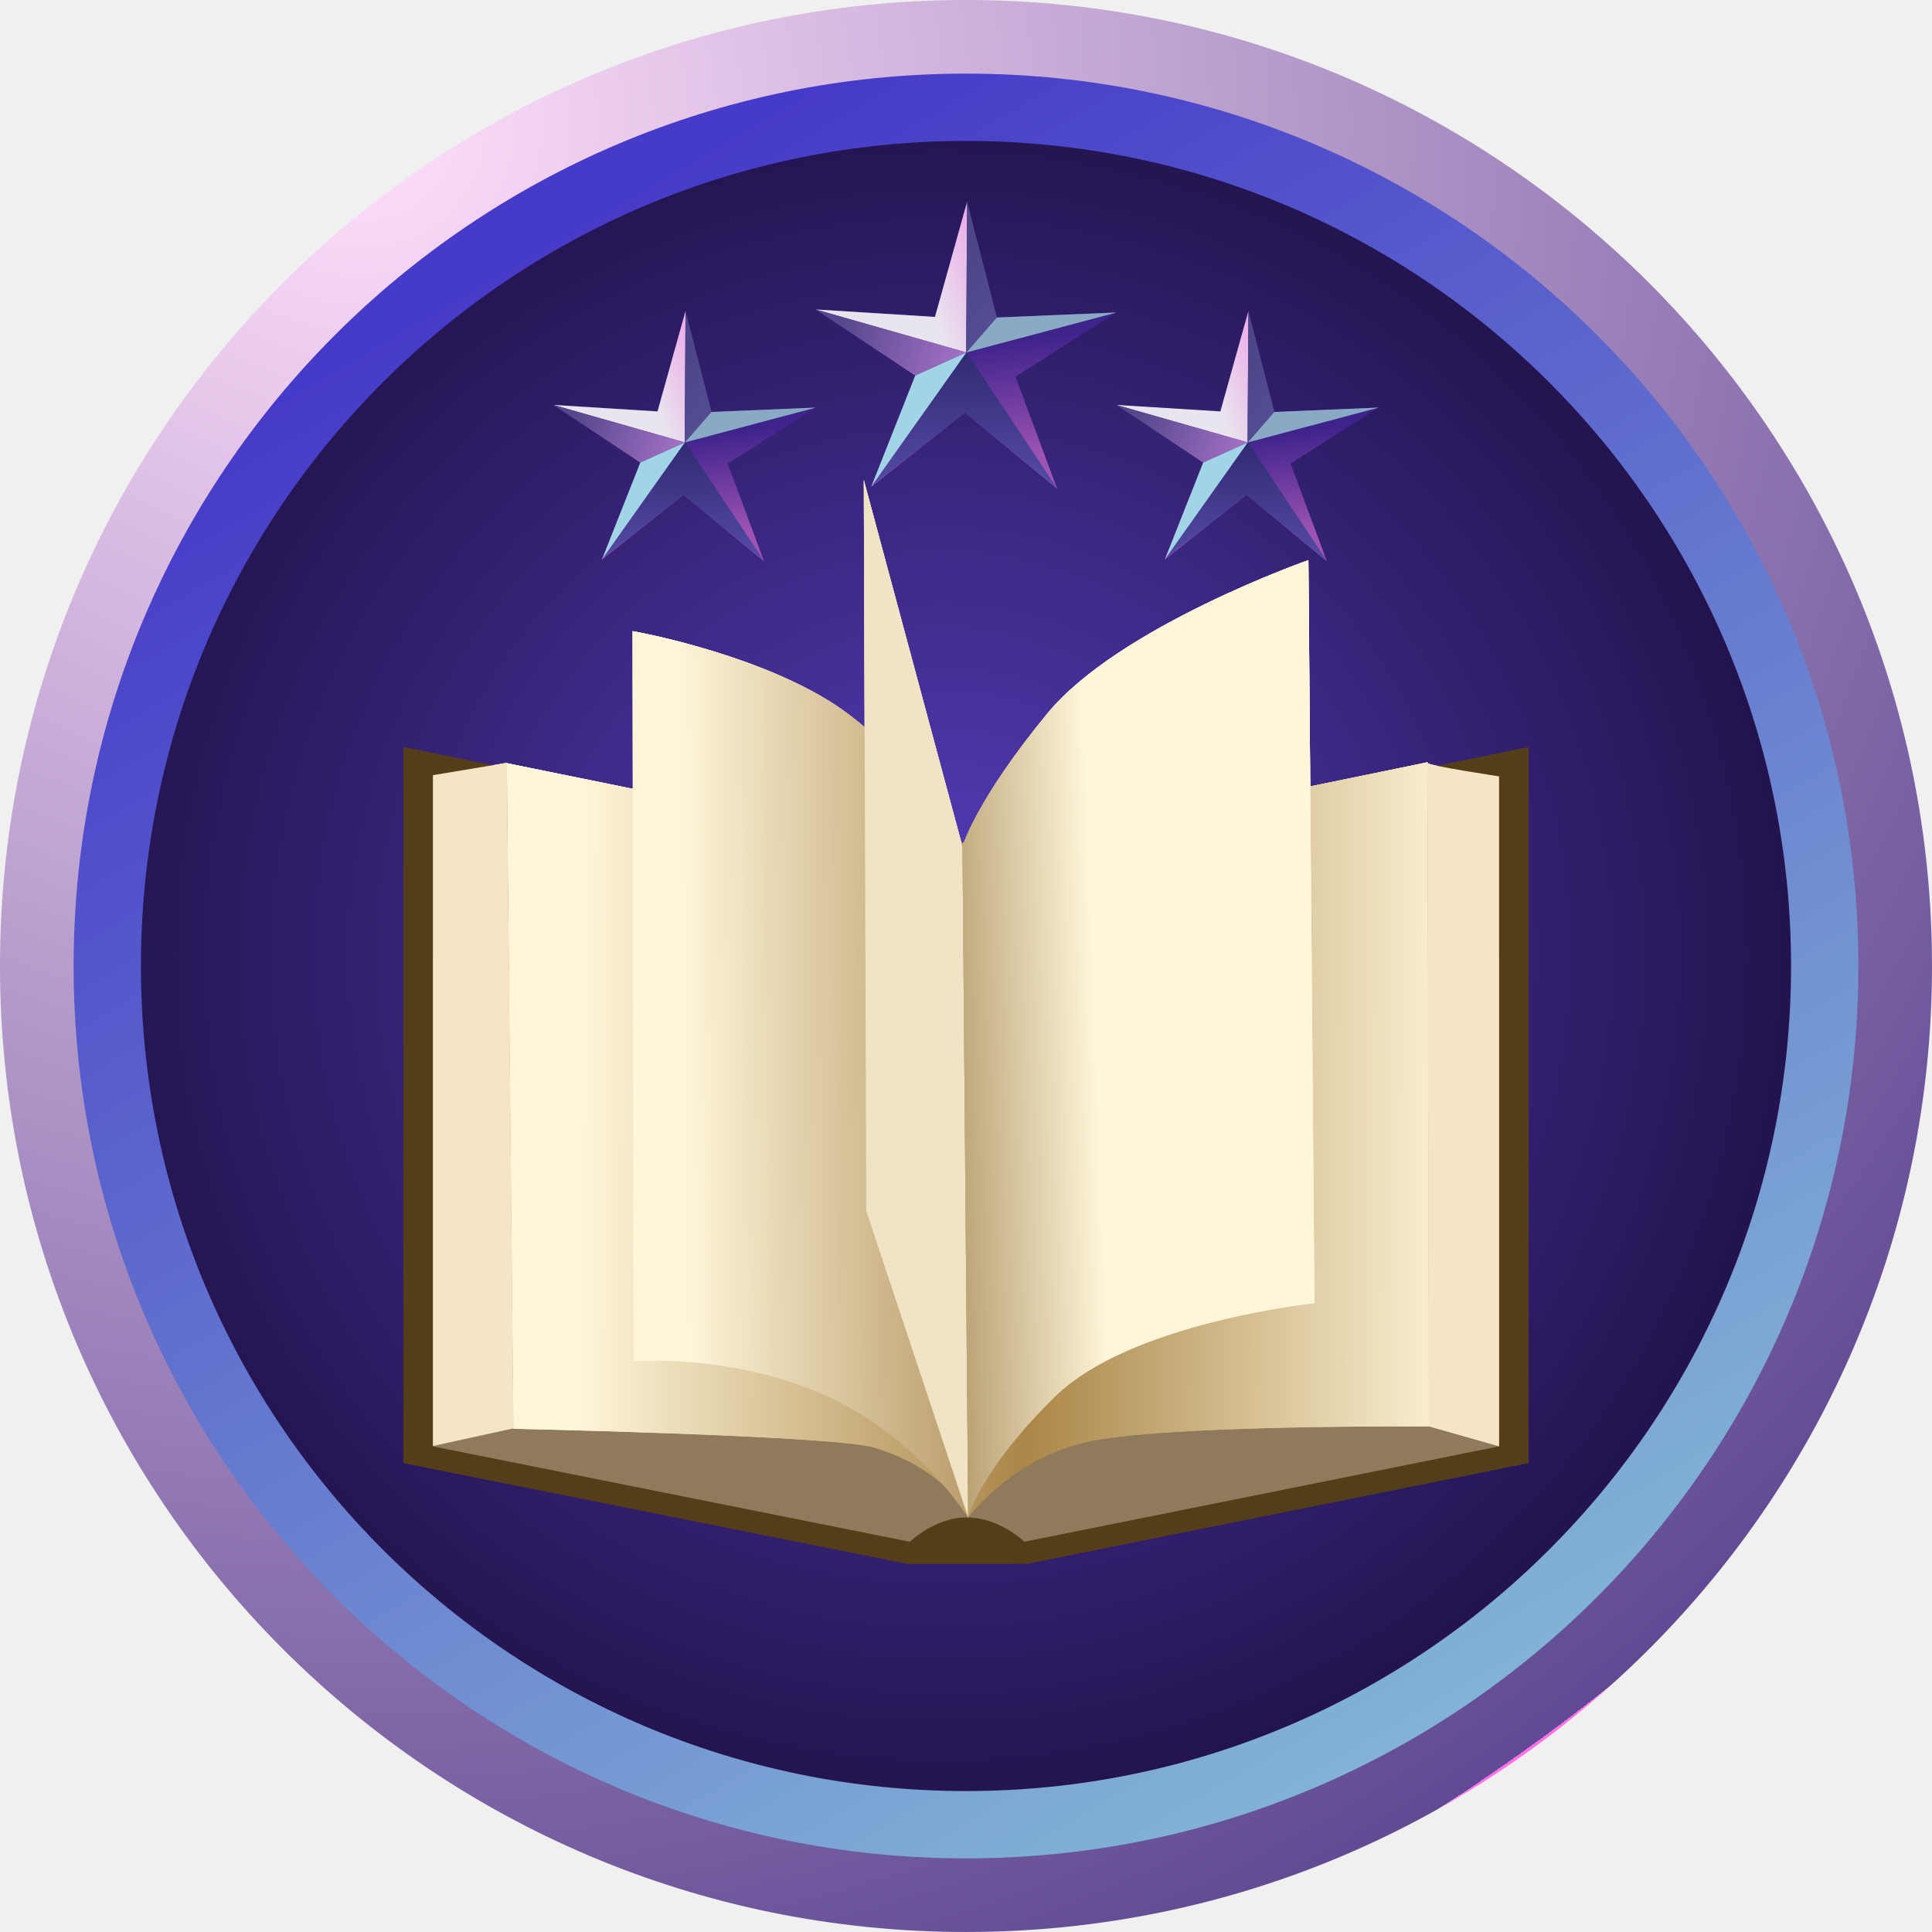
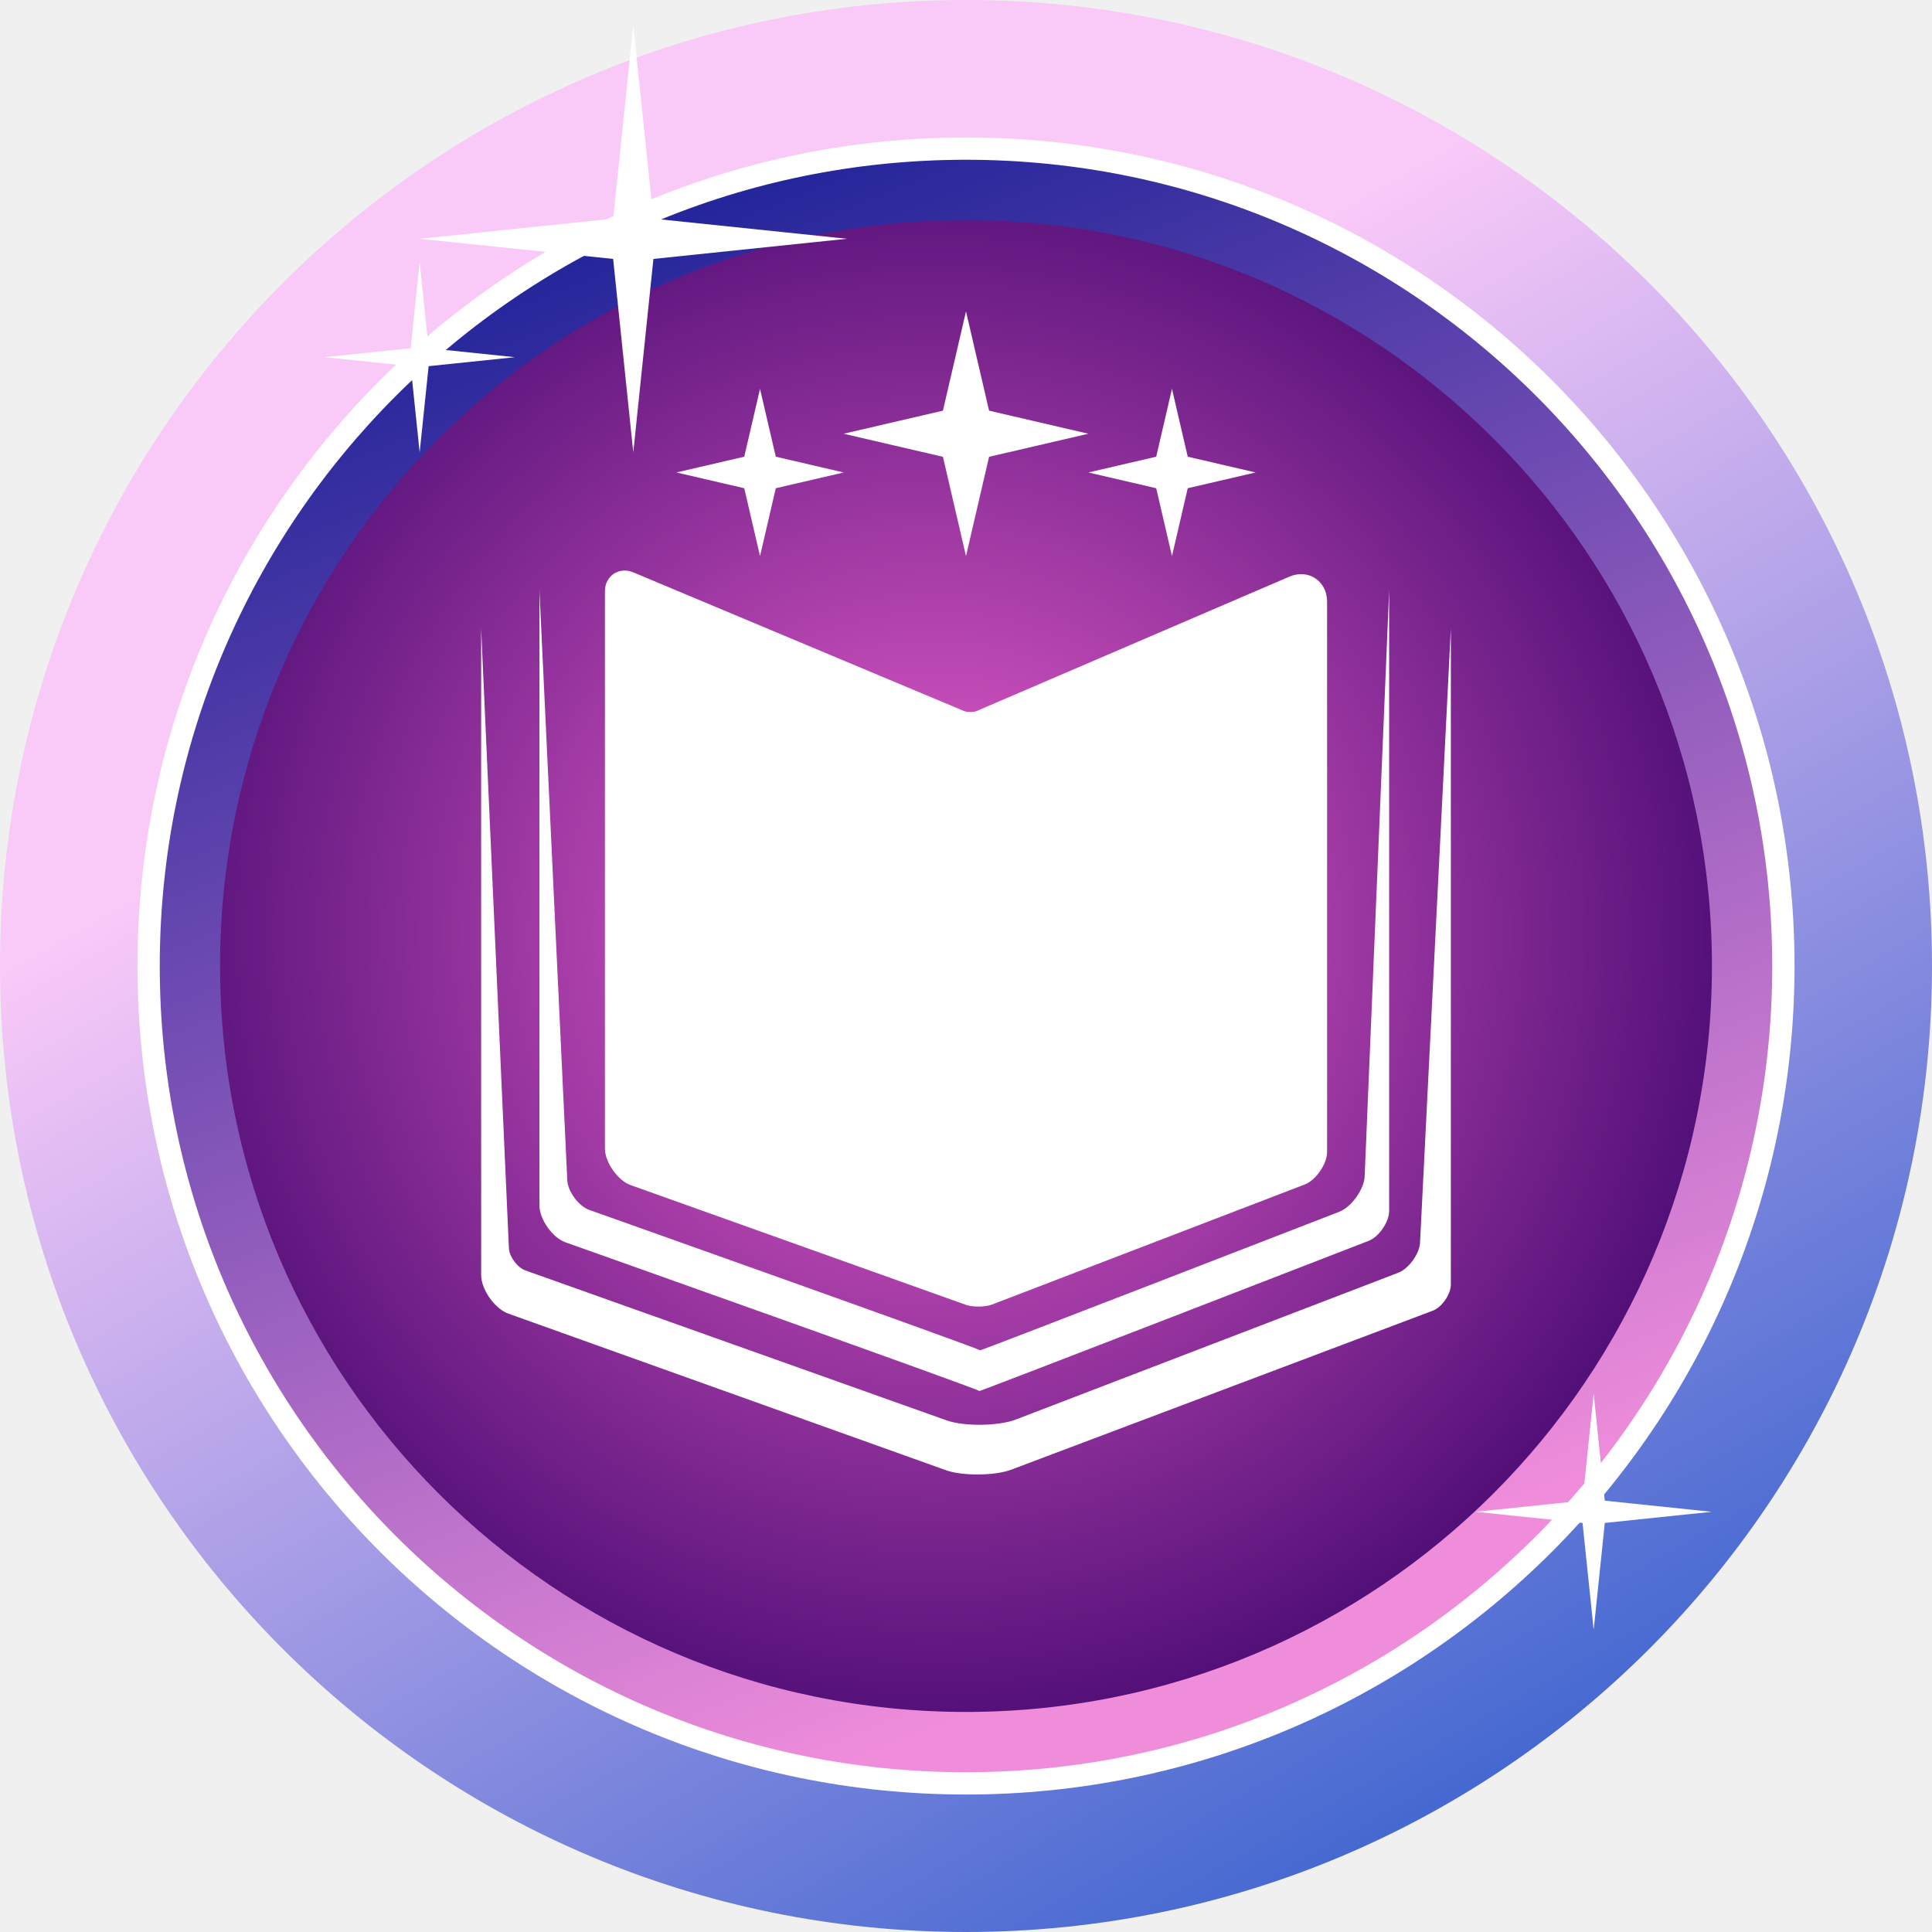
- <svg xmlns="http://www.w3.org/2000/svg" version="1.1" width="266.707" height="266.707" viewBox="1208.136,867.819,266.707,266.707">
-   <defs id="element-1539">
-     <clipPath id="clip-1">
-       <path d="M1208.136,1134.526v-266.707h266.707v266.707z" id="element-1540" fill="none" stroke="none" stroke-width="1" stroke-linecap="butt" stroke-linejoin="miter" />
-     </clipPath>
-     <radialGradient cx="1258.021" cy="884.77" r="276.19" gradientUnits="userSpaceOnUse" id="color-1">
-       <stop offset="0" stop-color="#ffdffb" id="element-1541" />
-       <stop offset="1" stop-color="#604a93" id="element-1542" />
-       <stop offset="0.597" stop-color="#ff70e9" id="element-1543" />
+ <svg xmlns="http://www.w3.org/2000/svg" version="1.1" width="1300.156" height="1300.156" viewBox="1541.602,-1307.627,1300.156,1300.156">
+   <defs id="element-414">
+     <linearGradient x1="2070.161" y1="-953.839" x2="2614.026" y2="-0.376" gradientUnits="userSpaceOnUse" id="color-1">
+       <stop offset="0" stop-color="#f9c9f8" id="element-415" />
+       <stop offset="0.971" stop-color="#335fcd" id="element-416" />
+       <stop offset="1" stop-color="#113d70" id="element-417" />
+       <stop offset="0.878" stop-color="#103aa8" id="element-418" />
+     </linearGradient>
+     <linearGradient x1="2397.876" y1="-227.218" x2="2019.555" y2="-1179.012" gradientUnits="userSpaceOnUse" id="color-2">
+       <stop offset="0" stop-color="#f08ddb" id="element-419" />
+       <stop offset="1" stop-color="#23259a" id="element-420" />
+     </linearGradient>
+     <radialGradient cx="2170.52" cy="-679.352" r="580.916" gradientUnits="userSpaceOnUse" id="color-3">
+       <stop offset="0" stop-color="#f064d0" id="element-421" />
+       <stop offset="1" stop-color="#440870" id="element-422" />
    </radialGradient>
-     <linearGradient x1="1287.158" y1="898.022" x2="1411.936" y2="1111.096" gradientUnits="userSpaceOnUse" id="color-2">
-       <stop offset="0" stop-color="#463ac8" id="element-1544" />
-       <stop offset="1" stop-color="#84b7d6" id="element-1545" />
-     </linearGradient>
-     <radialGradient cx="1338.205" cy="999.761" r="123.342" gradientUnits="userSpaceOnUse" id="color-3">
-       <stop offset="0" stop-color="#573ebc" id="element-1546" />
-       <stop offset="1" stop-color="#201148" id="element-1547" />
-     </radialGradient>
-     <linearGradient x1="1385.415" y1="941.979" x2="1383.862" y2="927.685" gradientUnits="userSpaceOnUse" id="color-4">
-       <stop offset="0" stop-color="#9f54b4" id="element-1548" />
-       <stop offset="1" stop-color="#3f238c" id="element-1549" />
-     </linearGradient>
-     <linearGradient x1="1373.087" y1="914.626" x2="1380.775" y2="911.927" gradientUnits="userSpaceOnUse" id="color-5">
-       <stop offset="0" stop-color="#e9e5ee" id="element-1550" />
-       <stop offset="1" stop-color="#ebabe8" id="element-1551" />
-     </linearGradient>
-     <linearGradient x1="1392.413" y1="926.619" x2="1381.253" y2="917.829" gradientUnits="userSpaceOnUse" id="color-6">
-       <stop offset="0" stop-color="#5b559d" id="element-1552" />
-       <stop offset="1" stop-color="#4d4689" id="element-1553" />
-     </linearGradient>
-     <linearGradient x1="1384.913" y1="931.973" x2="1365.257" y2="926.373" gradientUnits="userSpaceOnUse" id="color-7">
-       <stop offset="0" stop-color="#bf80d7" id="element-1554" />
-       <stop offset="1" stop-color="#57488e" id="element-1555" />
-     </linearGradient>
-     <linearGradient x1="1380.502" y1="957.76" x2="1380.132" y2="926.567" gradientUnits="userSpaceOnUse" id="color-8">
-       <stop offset="0" stop-color="#6e66cd" id="element-1556" />
-       <stop offset="1" stop-color="#2c256b" id="element-1557" />
-     </linearGradient>
-     <linearGradient x1="1307.711" y1="941.979" x2="1306.159" y2="927.685" gradientUnits="userSpaceOnUse" id="color-9">
-       <stop offset="0" stop-color="#9f54b4" id="element-1558" />
-       <stop offset="1" stop-color="#3f238c" id="element-1559" />
-     </linearGradient>
-     <linearGradient x1="1295.383" y1="914.626" x2="1303.071" y2="911.927" gradientUnits="userSpaceOnUse" id="color-10">
-       <stop offset="0" stop-color="#e9e5ee" id="element-1560" />
-       <stop offset="1" stop-color="#ebabe8" id="element-1561" />
-     </linearGradient>
-     <linearGradient x1="1314.709" y1="926.619" x2="1303.55" y2="917.829" gradientUnits="userSpaceOnUse" id="color-11">
-       <stop offset="0" stop-color="#5b559d" id="element-1562" />
-       <stop offset="1" stop-color="#4d4689" id="element-1563" />
-     </linearGradient>
-     <linearGradient x1="1307.21" y1="931.973" x2="1287.553" y2="926.373" gradientUnits="userSpaceOnUse" id="color-12">
-       <stop offset="0" stop-color="#bf80d7" id="element-1564" />
-       <stop offset="1" stop-color="#57488e" id="element-1565" />
-     </linearGradient>
-     <linearGradient x1="1302.798" y1="957.76" x2="1302.428" y2="926.567" gradientUnits="userSpaceOnUse" id="color-13">
-       <stop offset="0" stop-color="#6e66cd" id="element-1566" />
-       <stop offset="1" stop-color="#2c256b" id="element-1567" />
-     </linearGradient>
-     <linearGradient x1="1347.309" y1="931.482" x2="1345.528" y2="915.088" gradientUnits="userSpaceOnUse" id="color-14">
-       <stop offset="0" stop-color="#9f54b4" id="element-1568" />
-       <stop offset="1" stop-color="#3f238c" id="element-1569" />
-     </linearGradient>
-     <linearGradient x1="1333.169" y1="900.108" x2="1341.986" y2="897.012" gradientUnits="userSpaceOnUse" id="color-15">
-       <stop offset="0" stop-color="#e9e5ee" id="element-1570" />
-       <stop offset="1" stop-color="#ebabe8" id="element-1571" />
-     </linearGradient>
-     <linearGradient x1="1355.336" y1="913.865" x2="1342.535" y2="903.782" gradientUnits="userSpaceOnUse" id="color-16">
-       <stop offset="0" stop-color="#5b559d" id="element-1572" />
-       <stop offset="1" stop-color="#4d4689" id="element-1573" />
-     </linearGradient>
-     <linearGradient x1="1346.734" y1="920.005" x2="1324.188" y2="913.582" gradientUnits="userSpaceOnUse" id="color-17">
-       <stop offset="0" stop-color="#bf80d7" id="element-1574" />
-       <stop offset="1" stop-color="#57488e" id="element-1575" />
-     </linearGradient>
-     <linearGradient x1="1341.674" y1="949.584" x2="1341.249" y2="913.804" gradientUnits="userSpaceOnUse" id="color-18">
-       <stop offset="0" stop-color="#6e66cd" id="element-1576" />
-       <stop offset="1" stop-color="#2c256b" id="element-1577" />
-     </linearGradient>
-     <clipPath id="clip-2">
-       <path d="M1263.85,1083.662v-149.585h155.272v149.585z" id="element-1578" fill="none" stroke="none" stroke-width="1" stroke-linecap="butt" stroke-linejoin="miter" />
-     </clipPath>
-     <linearGradient x1="1410.566" y1="1043.554" x2="1287.862" y2="1042.89" gradientUnits="userSpaceOnUse" id="color-19">
-       <stop offset="0" stop-color="#fff6da" id="element-1579" />
-       <stop offset="0.496" stop-color="#aa8648" id="element-1580" />
-       <stop offset="1" stop-color="#fff6da" id="element-1581" />
-     </linearGradient>
-     <linearGradient x1="1302.221" y1="1020.139" x2="1367.416" y2="1019.221" gradientUnits="userSpaceOnUse" id="color-20">
-       <stop offset="0" stop-color="#fff6da" id="element-1582" />
-       <stop offset="1" stop-color="#8c6122" id="element-1583" />
-     </linearGradient>
-     <linearGradient x1="1360.529" y1="1034.372" x2="1325.177" y2="1035.749" gradientUnits="userSpaceOnUse" id="color-21">
-       <stop offset="0" stop-color="#fff6da" id="element-1584" />
-       <stop offset="1" stop-color="#87642a" id="element-1585" />
-     </linearGradient>
-     <linearGradient x1="1410.566" y1="1043.554" x2="1287.862" y2="1042.89" gradientUnits="userSpaceOnUse" id="color-22">
-       <stop offset="0" stop-color="#fff6da" id="element-1586" />
-       <stop offset="0.496" stop-color="#aa8648" id="element-1587" />
-       <stop offset="1" stop-color="#fff6da" id="element-1588" />
-     </linearGradient>
-     <linearGradient x1="1302.221" y1="1020.139" x2="1367.416" y2="1019.221" gradientUnits="userSpaceOnUse" id="color-23">
-       <stop offset="0" stop-color="#fff6da" id="element-1589" />
-       <stop offset="1" stop-color="#8c6122" id="element-1590" />
-     </linearGradient>
-     <linearGradient x1="1360.529" y1="1034.372" x2="1325.177" y2="1035.749" gradientUnits="userSpaceOnUse" id="color-24">
-       <stop offset="0" stop-color="#fff6da" id="element-1591" />
-       <stop offset="1" stop-color="#87642a" id="element-1592" />
-     </linearGradient>
-     <linearGradient x1="1410.566" y1="1043.554" x2="1287.862" y2="1042.89" gradientUnits="userSpaceOnUse" id="color-25">
-       <stop offset="0" stop-color="#fff6da" id="element-1593" />
-       <stop offset="0.496" stop-color="#aa8648" id="element-1594" />
-       <stop offset="1" stop-color="#fff6da" id="element-1595" />
-     </linearGradient>
-     <linearGradient x1="1410.566" y1="1043.554" x2="1287.862" y2="1042.89" gradientUnits="userSpaceOnUse" id="color-26">
-       <stop offset="0" stop-color="#fff6da" id="element-1596" />
-       <stop offset="0.496" stop-color="#aa8648" id="element-1597" />
-       <stop offset="1" stop-color="#fff6da" id="element-1598" />
-     </linearGradient>
-     <linearGradient x1="1302.221" y1="1020.139" x2="1367.416" y2="1019.221" gradientUnits="userSpaceOnUse" id="color-27">
-       <stop offset="0" stop-color="#fff6da" id="element-1599" />
-       <stop offset="1" stop-color="#8c6122" id="element-1600" />
-     </linearGradient>
-     <linearGradient x1="1302.221" y1="1020.139" x2="1367.416" y2="1019.221" gradientUnits="userSpaceOnUse" id="color-28">
-       <stop offset="0" stop-color="#fff6da" id="element-1601" />
-       <stop offset="1" stop-color="#8c6122" id="element-1602" />
-     </linearGradient>
-     <linearGradient x1="1360.529" y1="1034.372" x2="1325.177" y2="1035.749" gradientUnits="userSpaceOnUse" id="color-29">
-       <stop offset="0" stop-color="#fff6da" id="element-1603" />
-       <stop offset="1" stop-color="#87642a" id="element-1604" />
-     </linearGradient>
-     <linearGradient x1="1360.529" y1="1034.372" x2="1325.177" y2="1035.749" gradientUnits="userSpaceOnUse" id="color-30">
-       <stop offset="0" stop-color="#fff6da" id="element-1605" />
-       <stop offset="1" stop-color="#87642a" id="element-1606" />
-     </linearGradient>
  </defs>
-   <g fill="none" fill-rule="nonzero" stroke="none" stroke-width="none" stroke-linecap="none" stroke-linejoin="none" stroke-miterlimit="10" stroke-dasharray="" stroke-dashoffset="0" font-family="none" font-weight="none" font-size="none" text-anchor="none" id="element-1607">
-     <g id="element-1608">
-       <g clip-path="url(#clip-1)" id="Group 1">
-         <g id="element-1609" stroke-width="0" stroke-linecap="round" stroke-linejoin="round">
-           <g id="element-1610">
-             <g id="element-1611">
-               <path d="M1208.136,1001.172c0,-73.649 59.704,-133.353 133.353,-133.353c73.649,0 133.353,59.704 133.353,133.353c0,73.649 -59.704,133.353 -133.353,133.353c-73.649,0 -133.353,-59.704 -133.353,-133.353z" id="Path 1" fill="url(#color-1)" stroke="#000000" />
-               <path d="M1218.298,1001.172c0,-68.036 55.154,-123.191 123.191,-123.191c68.036,0 123.191,55.154 123.191,123.191c0,68.036 -55.154,123.191 -123.191,123.191c-68.036,0 -123.191,-55.154 -123.191,-123.191z" id="element-1612" fill="url(#color-2)" stroke="#000000" />
-               <path d="M1227.592,1001.172c0,-62.904 50.994,-113.897 113.897,-113.897c62.904,0 113.897,50.994 113.897,113.897c0,62.904 -50.994,113.897 -113.897,113.897c-62.904,0 -113.897,-50.994 -113.897,-113.897z" id="element-1613" fill="url(#color-3)" stroke="#000000" />
-               <g id="element-1614" stroke="#ff2020">
-                 <path d="M1384.061,924.69l14.375,-0.602l-12.144,7.717l5.015,13.486l-11.092,-9.165l-11.276,8.937l5.289,-13.381l-11.984,-7.963l14.36,0.895l3.87,-13.858z" id="element-1615" fill="url(#color-4)" />
-                 <path d="M1380.362,928.897l-18.117,-5.178l14.36,0.895l3.87,-13.858z" id="element-1616" fill="url(#color-5)" />
-                 <path d="M1384.061,924.69l14.375,-0.602l-18.075,4.809l0.113,-18.141z" id="element-1617" fill="url(#color-6)" />
-                 <path d="M1374.229,931.681l-11.984,-7.963l18.168,5.164z" id="element-1618" fill="url(#color-7)" />
-                 <path d="M1380.414,928.883l-11.473,16.179l5.289,-13.381z" id="element-1619" fill="#a2d4e7" />
-                 <path d="M1380.216,936.125l-11.15,8.759l11.347,-16.001l10.858,16.31z" id="element-1620" fill="url(#color-8)" />
-                 <path d="M1384.061,924.69l14.375,-0.602l-18.023,4.795z" id="element-1621" fill="#89a9c5" />
-               </g>
-               <g id="element-1622" stroke="#ff2020">
-                 <path d="M1306.358,924.69l14.375,-0.602l-12.144,7.717l5.015,13.486l-11.092,-9.165l-11.276,8.937l5.289,-13.381l-11.984,-7.963l14.36,0.895l3.87,-13.858z" id="element-1623" fill="url(#color-9)" />
-                 <path d="M1302.659,928.897l-18.117,-5.178l14.36,0.895l3.87,-13.858z" id="element-1624" fill="url(#color-10)" />
-                 <path d="M1306.358,924.69l14.375,-0.602l-18.075,4.809l0.113,-18.141z" id="element-1625" fill="url(#color-11)" />
-                 <path d="M1296.526,931.681l-11.984,-7.963l18.168,5.164z" id="element-1626" fill="url(#color-12)" />
-                 <path d="M1302.71,928.883l-11.473,16.179l5.289,-13.381z" id="element-1627" fill="#a2d4e7" />
-                 <path d="M1302.513,936.125l-11.15,8.759l11.347,-16.001l10.858,16.31z" id="element-1628" fill="url(#color-13)" />
-                 <path d="M1306.358,924.69l14.375,-0.602l-18.023,4.795z" id="element-1629" fill="#89a9c5" />
-               </g>
-               <g id="element-1630" stroke="#ff2020">
-                 <path d="M1345.756,911.652l16.489,-0.691l-13.929,8.851l5.752,15.468l-12.722,-10.512l-12.934,10.251l6.066,-15.348l-13.746,-9.133l16.471,1.027l4.438,-15.895z" id="element-1631" fill="url(#color-14)" />
-                 <path d="M1341.514,916.477l-20.78,-5.939l16.471,1.027l4.438,-15.895z" id="element-1632" fill="url(#color-15)" />
-                 <path d="M1345.756,911.652l16.489,-0.691l-20.732,5.516l0.129,-20.808z" id="element-1633" fill="url(#color-16)" />
-                 <path d="M1334.479,919.671l-13.746,-9.133l20.839,5.923z" id="element-1634" fill="url(#color-17)" />
-                 <path d="M1341.573,916.461l-13.16,18.558l6.066,-15.348z" id="element-1635" fill="#a2d4e7" />
-                 <path d="M1341.346,924.768l-12.789,10.047l13.015,-18.354l12.455,18.708z" id="element-1636" fill="url(#color-18)" />
-                 <path d="M1345.756,911.652l16.489,-0.691l-20.673,5.5z" id="element-1637" fill="#89a9c5" />
-               </g>
-             </g>
-           </g>
-         </g>
+   <g fill="none" fill-rule="nonzero" stroke="none" stroke-width="none" stroke-linecap="round" stroke-linejoin="round" stroke-miterlimit="10" stroke-dasharray="" stroke-dashoffset="0" font-family="none" font-weight="none" font-size="none" text-anchor="none" id="element-423">
+     <g id="element-424">
+       <g id="Group 1">
+         <path d="M1541.602,-657.549c0,-359.028 291.05,-650.078 650.078,-650.078c359.028,0 650.078,291.05 650.078,650.078c0,359.028 -291.05,650.078 -650.078,650.078c-359.028,0 -650.078,-291.05 -650.078,-650.078z" id="Path 1" fill="url(#color-1)" stroke="#000000" stroke-width="0" />
+         <path d="M1769.275,-677.15c0,-244.113 198.524,-442.005 443.416,-442.005c244.892,0 443.416,197.893 443.416,442.005c0,244.113 -198.524,442.005 -443.416,442.005c-244.892,0 -443.416,-197.893 -443.416,-442.005z" id="element-425" fill="#ffffff" stroke="#000000" stroke-width="0" />
+         <path d="M1641.614,-657.549c0,-303.793 246.273,-550.066 550.066,-550.066c303.793,0 550.066,246.273 550.066,550.066c0,303.793 -246.273,550.066 -550.066,550.066c-303.793,0 -550.066,-246.273 -550.066,-550.066zM2191.68,-169.256c269.677,0 488.294,-218.617 488.294,-488.294c0,-269.677 -218.617,-488.294 -488.294,-488.294c-269.677,0 -488.294,218.617 -488.294,488.294c0,269.677 218.617,488.294 488.294,488.294z" id="CompoundPath 1" fill="url(#color-2)" stroke="#ffffff" stroke-width="15" />
+         <path d="M2209.054,-429.669c-4.293,1.648 -12.918,1.75 -17.249,0.203l-225.795,-80.627c-8.662,-3.093 -17.324,-15.384 -17.324,-24.581v-375.091c0,-10.347 9.543,-16.694 19.085,-12.693l221.032,92.672l1.607,0.674c2.121,0.889 6.354,0.87 8.466,-0.037l1.611,-0.692l208.834,-89.726c12.676,-5.446 25.352,2.904 25.352,16.7v370.492c0,8.048 -7.513,18.98 -15.027,21.864zM2222.033,-318.565c-10.903,4.112 -32.778,4.297 -43.749,0.371l-294.584,-105.419c-9.151,-3.275 -18.302,-16.269 -18.302,-25.989v-435.062l18.681,417.103c0.248,5.548 5.729,12.96 10.962,14.823l283.657,100.989c11.664,4.153 34.886,3.869 46.445,-0.568l257.511,-98.84c6.914,-2.654 14.198,-12.703 14.569,-20.099l20.739,-413.408v441.542c0,6.48 -6.063,15.246 -12.126,17.532zM1922.039,-471.638c-8.711,-3.13 -17.423,-15.516 -17.423,-24.773v-413.922l18.758,397.079c0.349,7.397 7.668,17.298 14.637,19.802c0,0 263.956,93.714 263.131,94.54c-0.825,0.825 241.681,-93.218 241.681,-93.218c8.205,-3.165 16.776,-15.115 17.144,-23.901l16.475,-394.3v417.625c0,7.405 -6.909,17.476 -13.818,20.14c0,0 -262.836,101.92 -261.955,101.038c0.882,-0.882 -278.629,-100.108 -278.629,-100.108zM2191.68,-155.562c277.24,0 501.988,-224.748 501.988,-501.988c0,-277.24 -224.748,-501.988 -501.988,-501.988c-277.24,0 -501.988,224.748 -501.988,501.988c0,277.24 224.748,501.988 501.988,501.988z" id="element-426" fill="url(#color-3)" stroke="#000000" stroke-width="0" />
+         <path d="M1954.22,-1160.49l13.554,-130.206l13.554,130.206l130.206,13.554l-130.206,13.554l-13.554,130.206l-13.554,-130.206l-130.206,-13.554z" id="element-427" fill="#ffffff" stroke="#ffffff" stroke-width="0" />
+         <path d="M1817.973,-1073.29l6.041,-58.032l6.041,58.032l58.032,6.041l-58.032,6.041l-6.041,58.032l-6.041,-58.032l-58.032,-6.041z" id="element-428" fill="#ffffff" stroke="#ffffff" stroke-width="0" />
+         <path d="M2606.599,-297.731l7.486,-71.912l7.486,71.912l71.912,7.486l-71.912,7.486l-7.486,71.912l-7.486,-71.912l-71.912,-7.486z" id="element-429" fill="#ffffff" stroke="#ffffff" stroke-width="0" />
      </g>
    </g>
-     <g id="element-1638">
-       <g clip-path="url(#clip-2)" id="element-1639">
-         <g id="Group 1 1 1" stroke="#000000" stroke-width="0" stroke-linecap="round" stroke-linejoin="round">
-           <path d="M1349.989,1083.665h-16.671l-69.465,-13.893v-98.801l68.274,13.893c0,0 17.465,-0.397 17.465,0c0,0.397 69.533,-13.893 69.533,-13.893v98.801z" id="Path 1 1 1" fill="#543e1a" />
-           <path d="M1349.546,1080.653c0,0 -3.274,-3.236 -7.756,-3.353c-4.482,-0.118 -8.047,3.353 -8.047,3.353l-65.843,-13.169v-67.752l64.715,13.169c0,0 16.555,-0.376 16.555,0c0,0.376 65.908,-13.169 65.908,-13.169v67.752z" id="element-1640" fill="#8f7a5b" />
-           <g id="element-1641" fill="url(#color-19)">
-             <path d="M1405.393,1064.734c0,0 -37.422,-0.292 -47.685,2.242c-10.263,2.533 -15.918,10.324 -15.918,10.324c0,0 -2.646,-6.59 -13.064,-9.671c-5.516,-1.631 -49.707,-2.575 -49.707,-2.575l-0.906,-91.873l54.502,11.088c0,0 16.555,-0.376 16.555,0c0,0.376 56.033,-11.222 56.033,-11.222z" id="element-1642" />
-           </g>
-           <path d="M1279.019,1065.001l-11.119,2.431v-92.6l10.213,-1.704z" id="element-1643" fill="#f6e5c4" />
-           <g id="element-1644" fill="url(#color-20)">
-             <path d="M1322.103,1060.449c-12.88,-5.827 -26.506,-4.737 -26.506,-4.737l-0.124,-100.764c0,0 15.917,2.792 26.957,9.539c11.04,6.747 18.573,20.197 18.573,20.197l0.788,92.616c0,0 -6.808,-11.024 -19.687,-16.851z" id="element-1645" />
-           </g>
-           <path d="M1405.393,1064.734c0,0 -0.217,-91.981 -0.217,-91.605c0,0.376 9.902,1.863 9.902,1.863v92.491z" id="element-1646" fill="#f6e5c4" />
-           <path d="M1327.718,1034.986l-0.336,-100.906l13.62,50.604l0.788,92.616z" id="element-1647" fill="#f0e3c6" />
-           <g id="element-1648" fill="url(#color-21)">
-             <path d="M1353.748,1060.631c10.428,-10.271 35.845,-12.917 35.845,-12.917l-0.838,-102.568c0,0 -26.174,9.178 -36.052,21.192c-9.878,12.014 -11.701,18.345 -11.701,18.345l0.788,92.573c0,0 1.53,-6.355 11.958,-16.626z" id="element-1649" />
-           </g>
-         </g>
-       </g>
-     </g>
-     <path d="M1263.85,1083.662v-149.585h155.272v149.585z" id="clip-6 1" fill="none" stroke="none" stroke-width="1" stroke-linecap="butt" stroke-linejoin="miter" />
-     <g stroke="#000000" stroke-width="0" stroke-linecap="round" stroke-linejoin="round" id="element-1650">
-       <g id="element-1651">
-         <path d="M1349.989,1083.665h-16.671l-69.465,-13.893v-98.801l68.274,13.893c0,0 17.465,-0.397 17.465,0c0,0.397 69.533,-13.893 69.533,-13.893v98.801z" id="element-1652" fill="#543e1a" />
-         <path d="M1349.546,1080.653c0,0 -3.274,-3.236 -7.756,-3.353c-4.482,-0.118 -8.047,3.353 -8.047,3.353l-65.843,-13.169v-67.752l64.715,13.169c0,0 16.555,-0.376 16.555,0c0,0.376 65.908,-13.169 65.908,-13.169v67.752z" id="element-1653" fill="#8f7a5b" />
-         <g id="element-1654" fill="url(#color-22)">
-           <path d="M1405.393,1064.734c0,0 -37.422,-0.292 -47.685,2.242c-10.263,2.533 -15.918,10.324 -15.918,10.324c0,0 -2.646,-6.59 -13.064,-9.671c-5.516,-1.631 -49.707,-2.575 -49.707,-2.575l-0.906,-91.873l54.502,11.088c0,0 16.555,-0.376 16.555,0c0,0.376 56.033,-11.222 56.033,-11.222z" id="element-1655" />
-         </g>
-         <path d="M1279.019,1065.001l-11.119,2.431v-92.6l10.213,-1.704z" id="element-1656" fill="#f6e5c4" />
-         <g id="element-1657" fill="url(#color-23)">
-           <path d="M1322.103,1060.449c-12.88,-5.827 -26.506,-4.737 -26.506,-4.737l-0.124,-100.764c0,0 15.917,2.792 26.957,9.539c11.04,6.747 18.573,20.197 18.573,20.197l0.788,92.616c0,0 -6.808,-11.024 -19.687,-16.851z" id="element-1658" />
-         </g>
-         <path d="M1405.393,1064.734c0,0 -0.217,-91.981 -0.217,-91.605c0,0.376 9.902,1.863 9.902,1.863v92.491z" id="element-1659" fill="#f6e5c4" />
-         <path d="M1327.718,1034.986l-0.336,-100.906l13.62,50.604l0.788,92.616z" id="element-1660" fill="#f0e3c6" />
-         <g id="element-1661" fill="url(#color-24)">
-           <path d="M1353.748,1060.631c10.428,-10.271 35.845,-12.917 35.845,-12.917l-0.838,-102.568c0,0 -26.174,9.178 -36.052,21.192c-9.878,12.014 -11.701,18.345 -11.701,18.345l0.788,92.573c0,0 1.53,-6.355 11.958,-16.626z" id="element-1662" />
-         </g>
-       </g>
-     </g>
-     <path d="M1349.989,1083.665h-16.671l-69.465,-13.893v-98.801l68.274,13.893c0,0 17.465,-0.397 17.465,0c0,0.397 69.533,-13.893 69.533,-13.893v98.801z" id="element-1663" fill="#543e1a" stroke="#000000" stroke-width="0" stroke-linecap="round" stroke-linejoin="round" />
-     <path d="M1349.546,1080.653c0,0 -3.274,-3.236 -7.756,-3.353c-4.482,-0.118 -8.047,3.353 -8.047,3.353l-65.843,-13.169v-67.752l64.715,13.169c0,0 16.555,-0.376 16.555,0c0,0.376 65.908,-13.169 65.908,-13.169v67.752z" id="element-1664" fill="#8f7a5b" stroke="#000000" stroke-width="0" stroke-linecap="round" stroke-linejoin="round" />
-     <g fill="url(#color-25)" stroke="#000000" stroke-width="0" stroke-linecap="round" stroke-linejoin="round" id="element-1665">
-       <g id="element-1666">
-         <path d="M1405.393,1064.734c0,0 -37.422,-0.292 -47.685,2.242c-10.263,2.533 -15.918,10.324 -15.918,10.324c0,0 -2.646,-6.59 -13.064,-9.671c-5.516,-1.631 -49.707,-2.575 -49.707,-2.575l-0.906,-91.873l54.502,11.088c0,0 16.555,-0.376 16.555,0c0,0.376 56.033,-11.222 56.033,-11.222z" id="element-1667" />
-       </g>
-     </g>
-     <g fill="url(#color-26)" stroke="#000000" stroke-width="0" stroke-linecap="round" stroke-linejoin="round" id="element-1668">
-       <path d="M1405.393,1064.734c0,0 -37.422,-0.292 -47.685,2.242c-10.263,2.533 -15.918,10.324 -15.918,10.324c0,0 -2.646,-6.59 -13.064,-9.671c-5.516,-1.631 -49.707,-2.575 -49.707,-2.575l-0.906,-91.873l54.502,11.088c0,0 16.555,-0.376 16.555,0c0,0.376 56.033,-11.222 56.033,-11.222z" id="element-1669" />
-     </g>
-     <path d="M1279.019,1065.001l-11.119,2.431v-92.6l10.213,-1.704z" id="element-1670" fill="#f6e5c4" stroke="#000000" stroke-width="0" stroke-linecap="round" stroke-linejoin="round" />
-     <g fill="url(#color-27)" stroke="#000000" stroke-width="0" stroke-linecap="round" stroke-linejoin="round" id="element-1671">
-       <g id="element-1672">
-         <path d="M1322.103,1060.449c-12.88,-5.827 -26.506,-4.737 -26.506,-4.737l-0.124,-100.764c0,0 15.917,2.792 26.957,9.539c11.04,6.747 18.573,20.197 18.573,20.197l0.788,92.616c0,0 -6.808,-11.024 -19.687,-16.851z" id="element-1673" />
-       </g>
-     </g>
-     <g fill="url(#color-28)" stroke="#000000" stroke-width="0" stroke-linecap="round" stroke-linejoin="round" id="element-1674">
-       <path d="M1322.103,1060.449c-12.88,-5.827 -26.506,-4.737 -26.506,-4.737l-0.124,-100.764c0,0 15.917,2.792 26.957,9.539c11.04,6.747 18.573,20.197 18.573,20.197l0.788,92.616c0,0 -6.808,-11.024 -19.687,-16.851z" id="element-1675" />
-     </g>
-     <path d="M1405.393,1064.734c0,0 -0.217,-91.981 -0.217,-91.605c0,0.376 9.902,1.863 9.902,1.863v92.491z" id="element-1676" fill="#f6e5c4" stroke="#000000" stroke-width="0" stroke-linecap="round" stroke-linejoin="round" />
-     <path d="M1327.718,1034.986l-0.336,-100.906l13.62,50.604l0.788,92.616z" id="element-1677" fill="#f0e3c6" stroke="#000000" stroke-width="0" stroke-linecap="round" stroke-linejoin="round" />
-     <g fill="url(#color-29)" stroke="#000000" stroke-width="0" stroke-linecap="round" stroke-linejoin="round" id="element-1678">
-       <g id="element-1679">
-         <path d="M1353.748,1060.631c10.428,-10.271 35.845,-12.917 35.845,-12.917l-0.838,-102.568c0,0 -26.174,9.178 -36.052,21.192c-9.878,12.014 -11.701,18.345 -11.701,18.345l0.788,92.573c0,0 1.53,-6.355 11.958,-16.626z" id="element-1680" />
-       </g>
-     </g>
-     <g fill="url(#color-30)" stroke="#000000" stroke-width="0" stroke-linecap="round" stroke-linejoin="round" id="element-1681">
-       <path d="M1353.748,1060.631c10.428,-10.271 35.845,-12.917 35.845,-12.917l-0.838,-102.568c0,0 -26.174,9.178 -36.052,21.192c-9.878,12.014 -11.701,18.345 -11.701,18.345l0.788,92.573c0,0 1.53,-6.355 11.958,-16.626z" id="element-1682" />
-     </g>
+     <path d="M2176.154,-1031.266l15.526,-66.812l15.526,66.812l66.812,15.526l-66.812,15.526l-15.526,66.812l-15.526,-66.812l-66.812,-15.526z" id="element-430" fill="#ffffff" stroke="#000000" stroke-width="0" />
+     <path d="M2319.682,-1000.289l10.611,-45.664l10.611,45.664l45.664,10.611l-45.664,10.611l-10.611,45.664l-10.611,-45.664l-45.664,-10.611z" id="element-431" fill="#ffffff" stroke="#000000" stroke-width="0" />
+     <path d="M2042.455,-1000.289l10.611,-45.664l10.611,45.664l45.664,10.611l-45.664,10.611l-10.611,45.664l-10.611,-45.664l-45.664,-10.611z" id="element-432" fill="#ffffff" stroke="#000000" stroke-width="0" />
  </g>
</svg>
